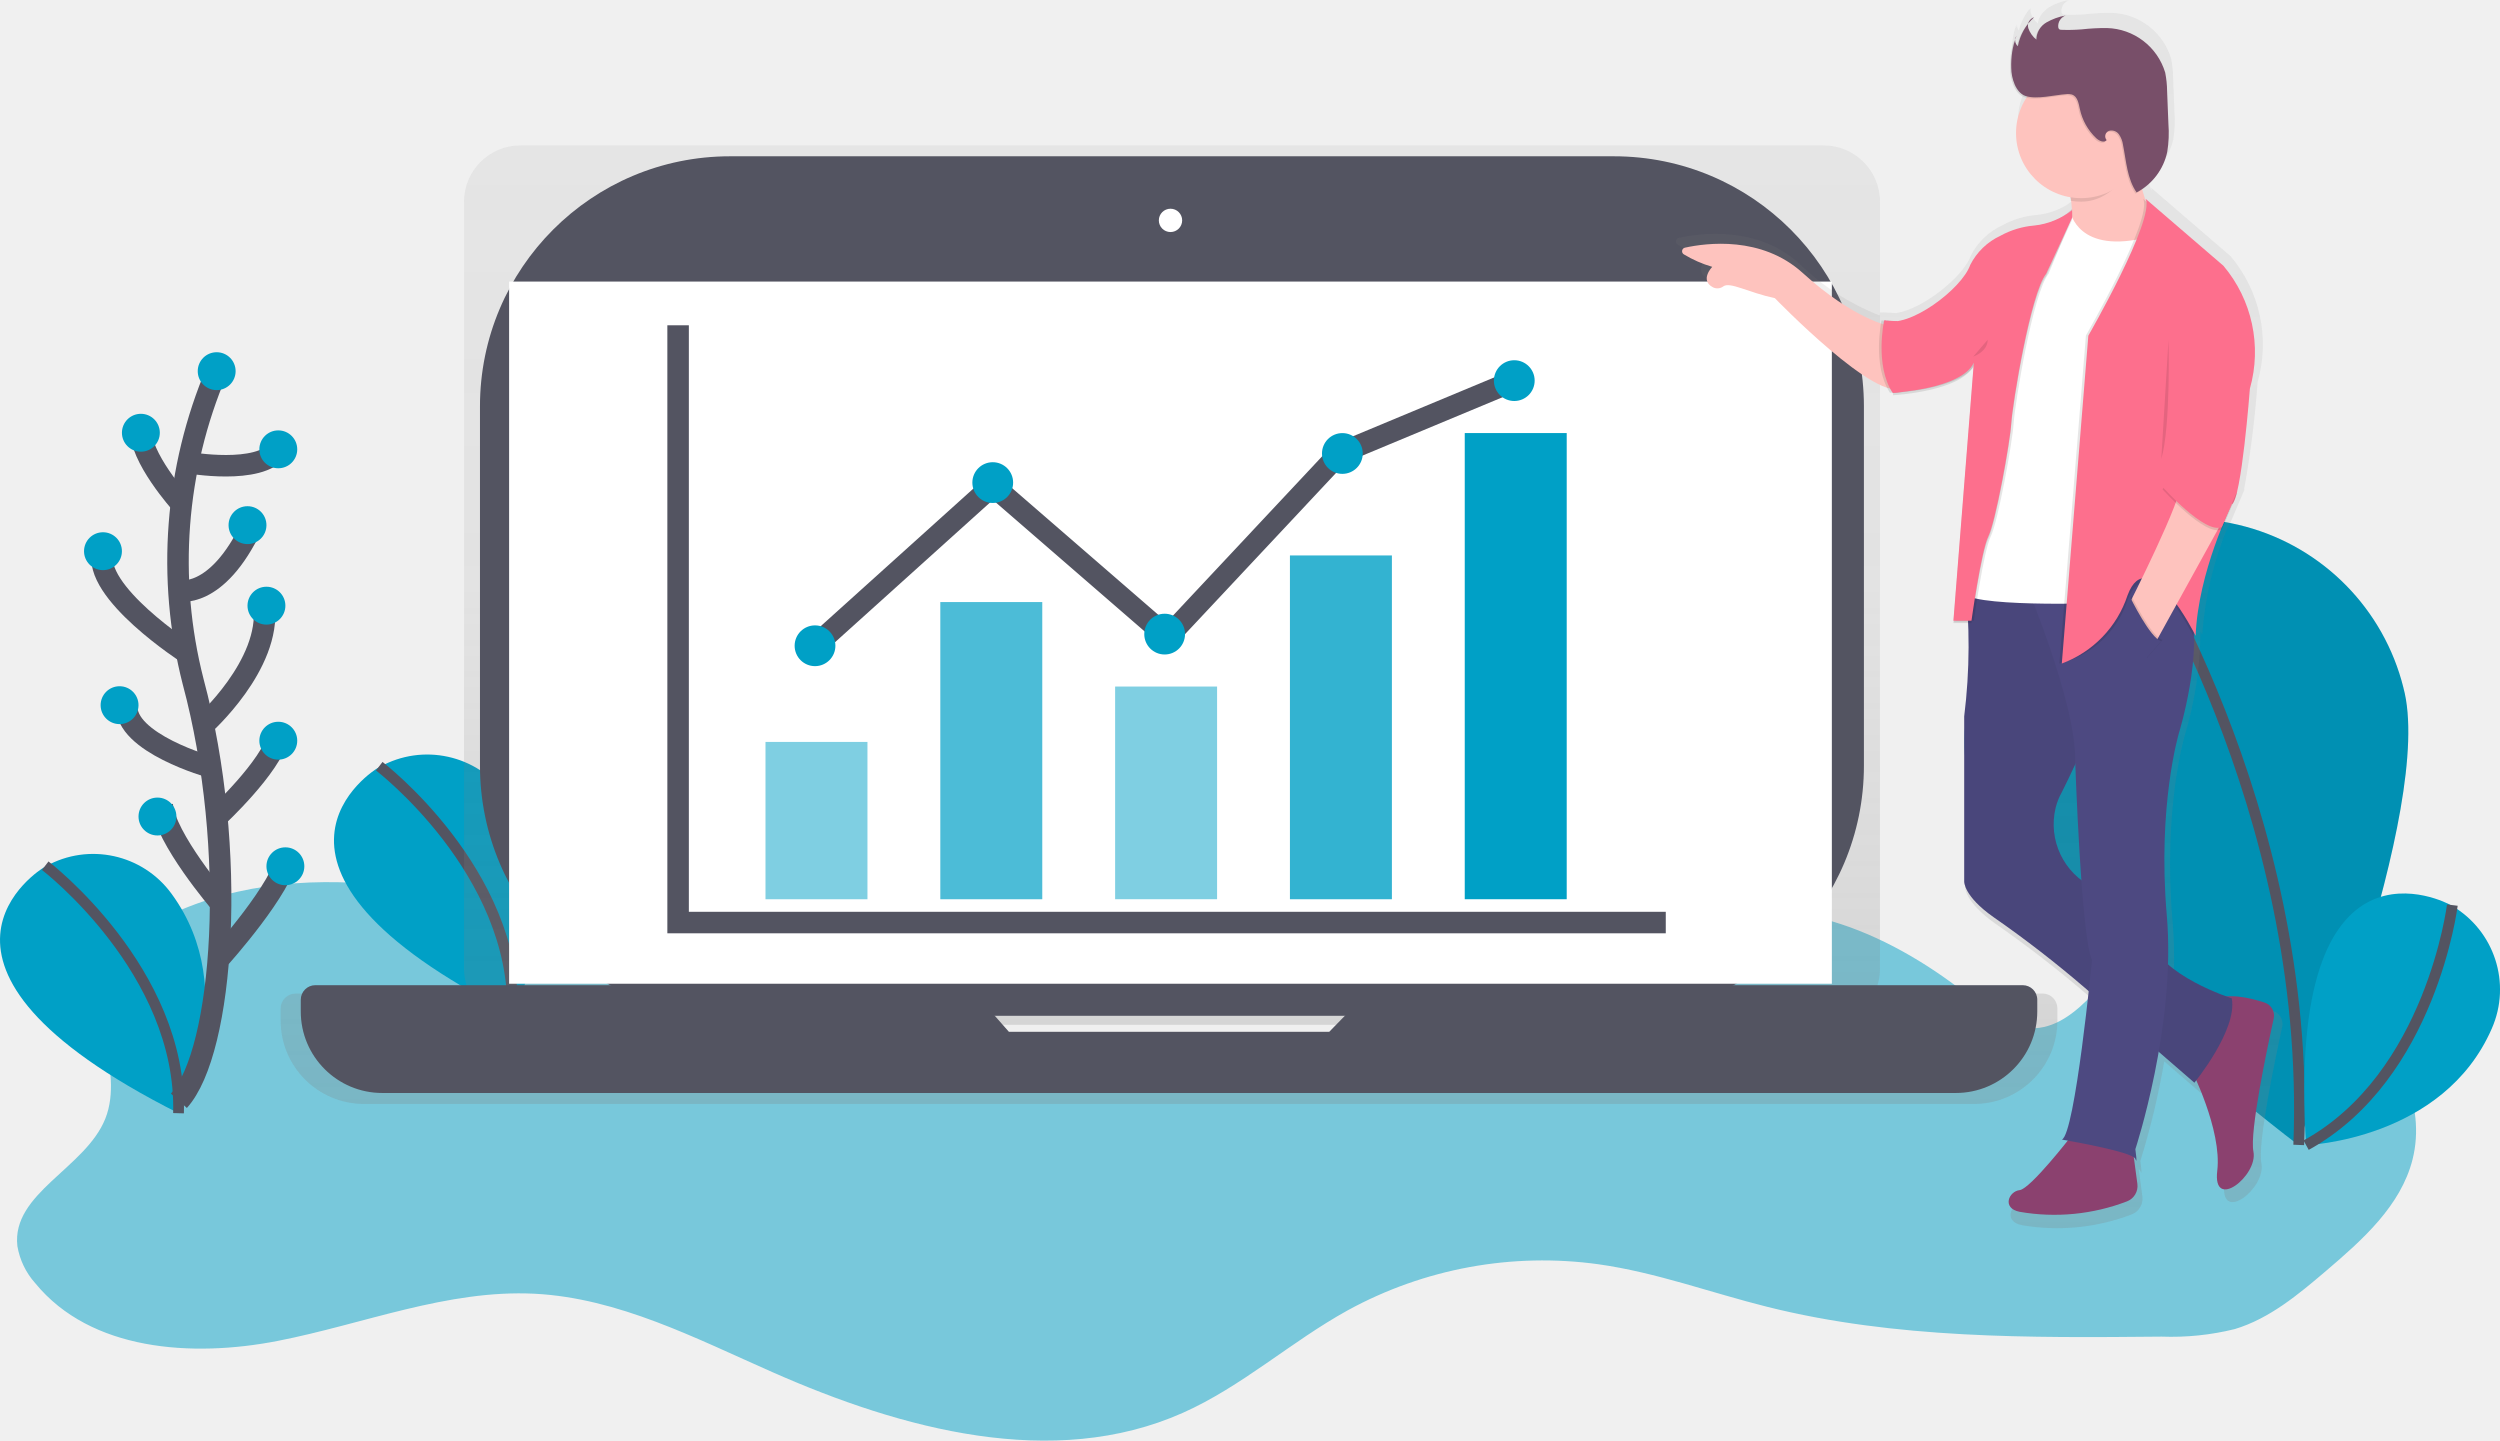
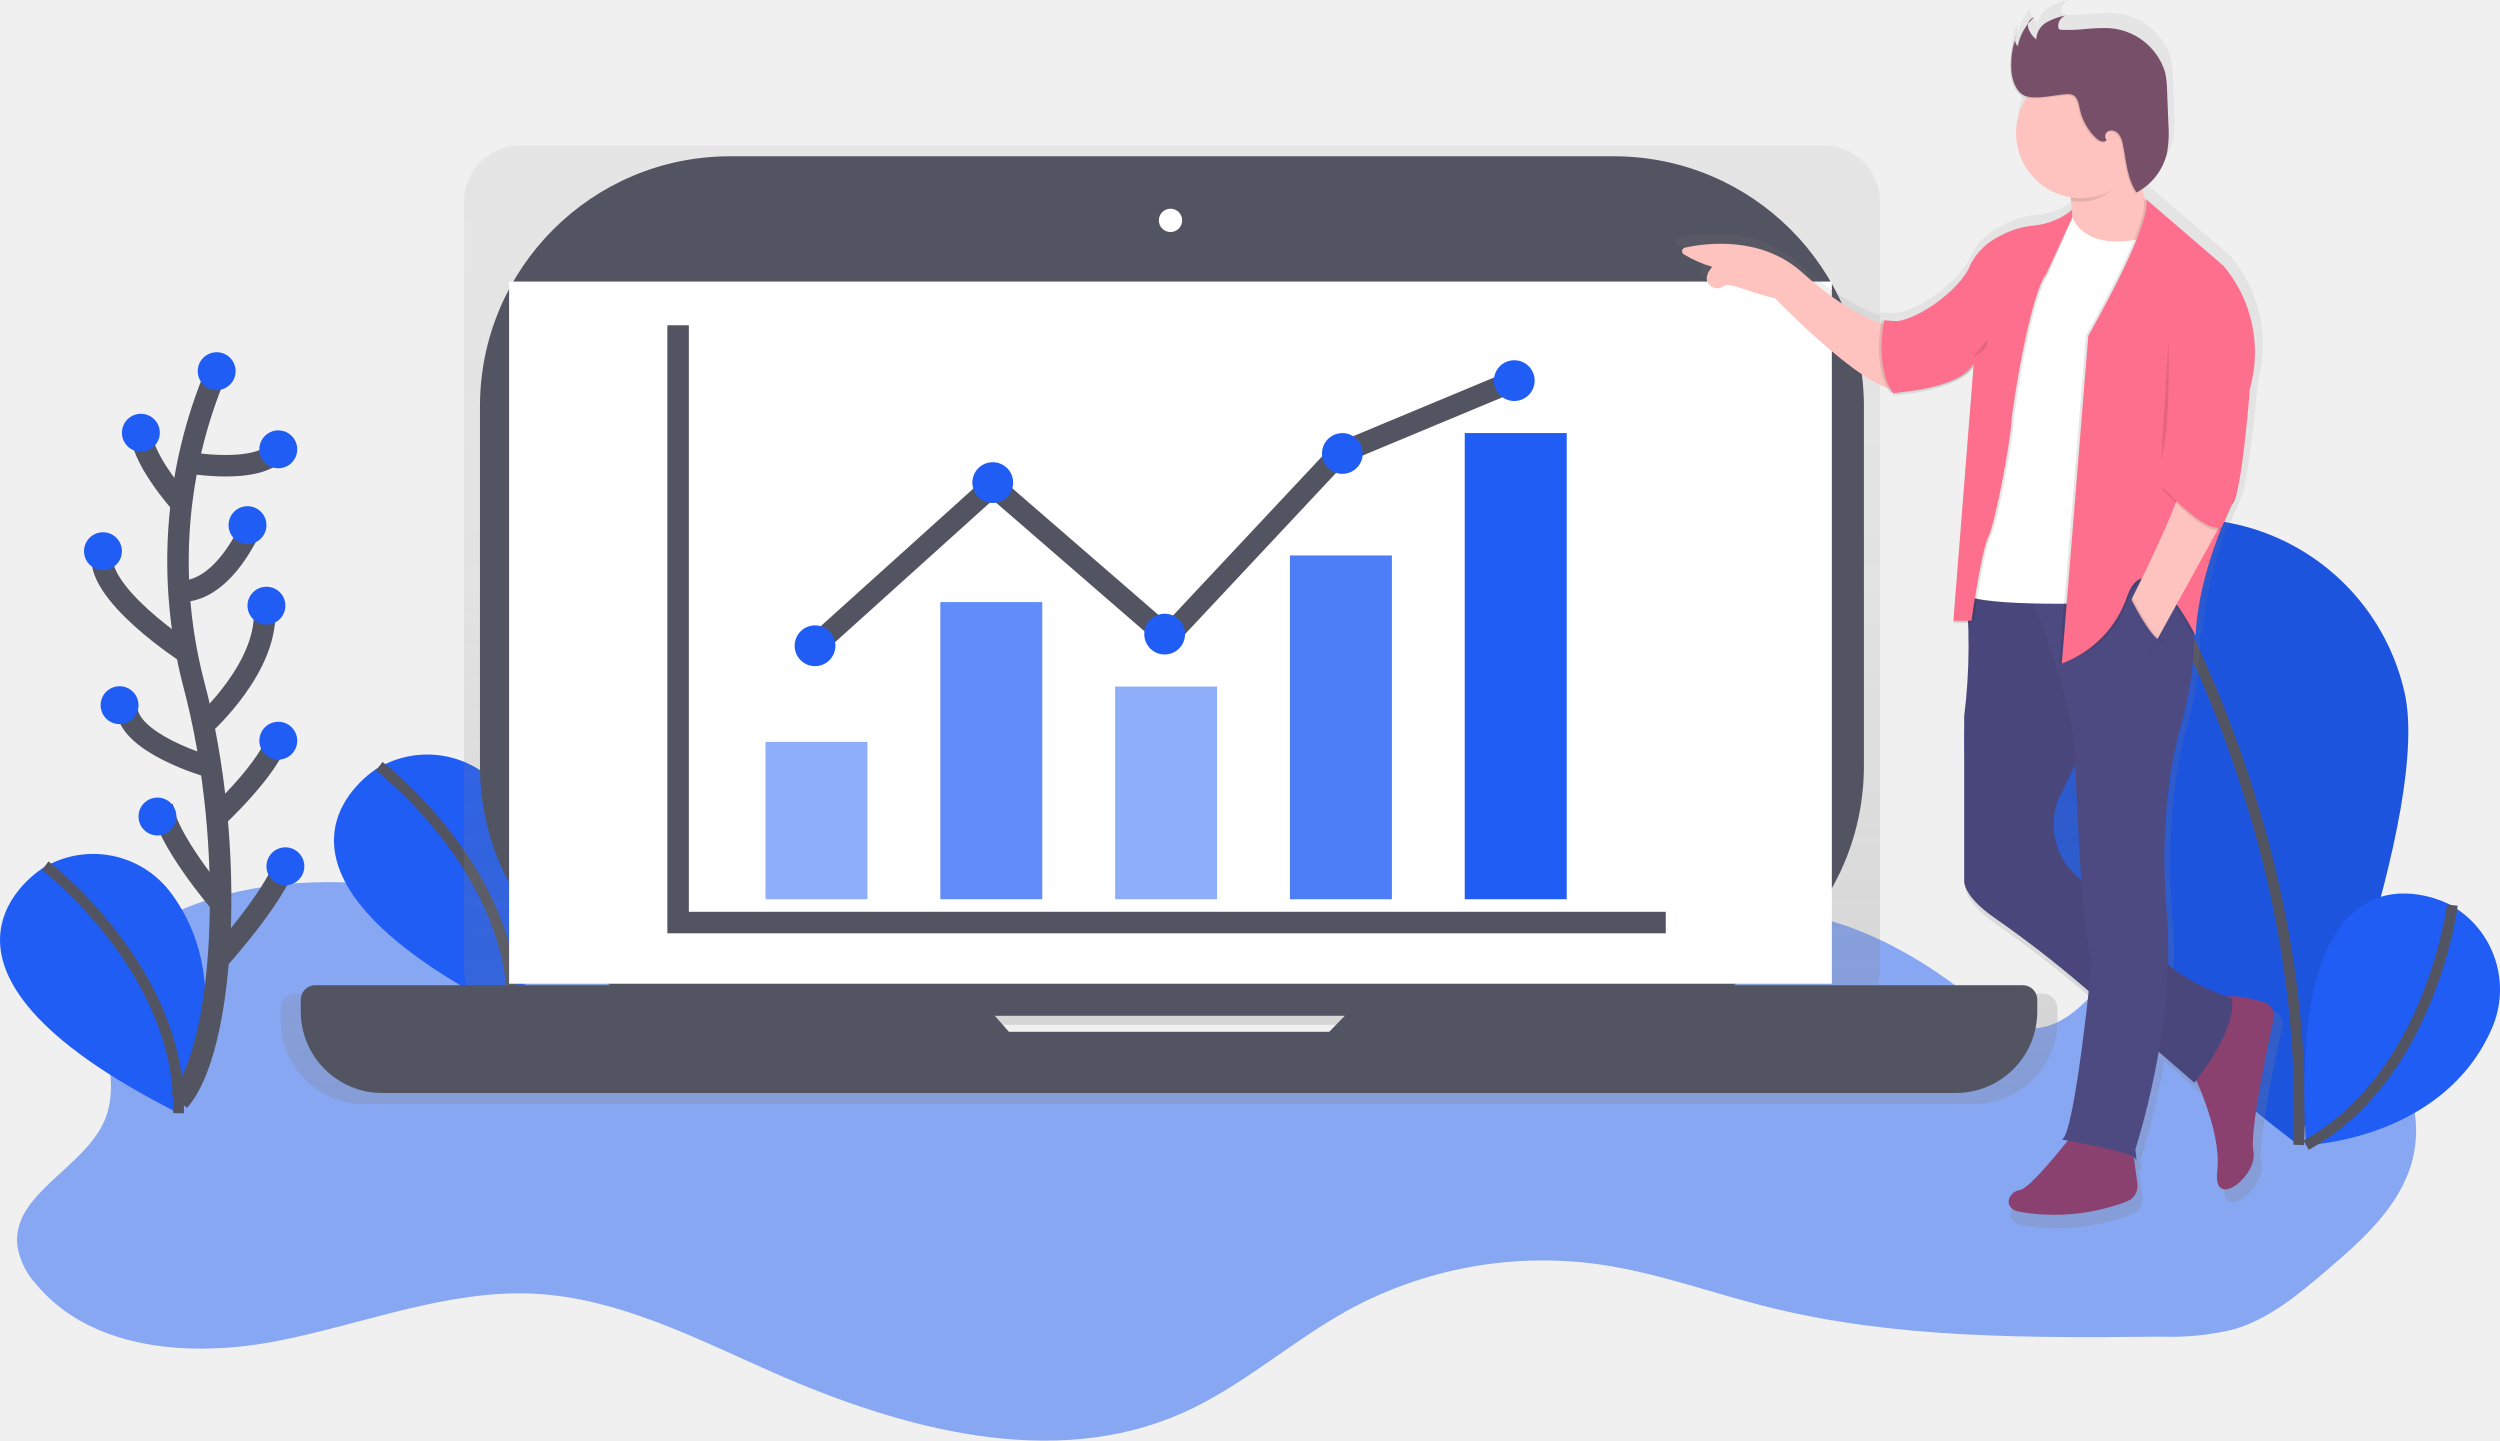
<svg xmlns="http://www.w3.org/2000/svg" xmlns:xlink="http://www.w3.org/1999/xlink" width="232.535" height="134" viewBox="0 0 232.535 134">
  <defs>
-     <style>.a,.b,.i,.j{fill:#00a0c6;}.a{opacity:0.5;}.c,.h{fill:none;stroke:#535461;stroke-miterlimit:10;}.d{opacity:0.1;}.e{fill:url(#a);}.f{fill:#535461;}.g{fill:#fff;}.h{stroke-width:2px;}.i{opacity:0.7;}.j{opacity:0.8;}.k{fill:url(#b);}.l{fill:#fec3be;}.m{fill:#8b416f;}.n{fill:#4d4981;}.o{opacity:0.05;}.p{fill:#fd6f8d;}.q{fill:#784f69;}</style>
+     <style>.a,.b,.i,.j{fill:#205df5;}.a{opacity:0.5;}.c,.h{fill:none;stroke:#535461;stroke-miterlimit:10;}.d{opacity:0.1;}.e{fill:url(#a);}.f{fill:#535461;}.g{fill:#fff;}.h{stroke-width:2px;}.i{opacity:0.7;}.j{opacity:0.8;}.k{fill:url(#b);}.l{fill:#fec3be;}.m{fill:#8b416f;}.n{fill:#4d4981;}.o{opacity:0.05;}.p{fill:#fd6f8d;}.q{fill:#784f69;}</style>
    <linearGradient id="a" x1="0.5" y1="1" x2="0.5" gradientUnits="objectBoundingBox">
      <stop offset="0" stop-color="gray" stop-opacity="0.251" />
      <stop offset="0.54" stop-color="gray" stop-opacity="0.122" />
      <stop offset="1" stop-color="gray" stop-opacity="0.102" />
    </linearGradient>
    <linearGradient id="b" y1="1" y2="0" xlink:href="#a" />
  </defs>
  <g transform="translate(-0.003 -0.06)">
-     <path class="a" d="M185.616,517.465c-14.059-4.858-30.134-8.97-43.269-1.989a9.718,9.718,0,0,0-4.2,3.656c-2.369,4.361,1.4,10.015-.439,14.625s-8.743,6.93-8.178,11.853a6.872,6.872,0,0,0,1.667,3.456c5.145,6.286,14.578,6.922,22.551,5.362s15.77-4.794,23.887-4.388c7.8.4,14.976,4.144,22.122,7.293,12.048,5.323,26.12,9.143,38.158,3.793,5.516-2.452,10.076-6.627,15.356-9.543A37.794,37.794,0,0,1,276.6,547.3c5.362.756,10.481,2.657,15.729,3.968,11.919,2.976,24.36,2.879,36.642,2.762a24.548,24.548,0,0,0,6.8-.7c3.244-.975,5.921-3.22,8.5-5.416,3.386-2.884,6.952-6.052,8.043-10.364,1.289-5.119-1.38-10.559-5.338-14.037s-9.018-5.379-13.957-7.212a6.327,6.327,0,0,0-3.768-.565,5.139,5.139,0,0,0-2.121,1.358c-3.505,3.373-6.466,9.079-11.246,8.163a10.676,10.676,0,0,1-4.453-2.61c-7.21-5.85-16.908-10.367-25.61-7.134-6.364,2.364-10.856,8.436-17.306,10.578-4.587,1.526-9.572.865-14.4,1.163-7.02.429-13.852,2.91-20.881,2.759-17.925-.385-32.859-17.525-50.711-15.892a5.22,5.22,0,0,0-3.783,1.555" transform="translate(-127.91 -429.645)" />
-     <path class="b" d="M254.49,464.342s-14.9,8.992,12.572,22.841c0,0,6.052-11.237-.639-20.4a9.018,9.018,0,0,0-11.7-2.564Z" transform="translate(-219.388 -392.827)" />
+     <path class="a" d="M185.616,517.465c-14.059-4.858-30.134-8.97-43.269-1.989a9.718,9.718,0,0,0-4.2,3.656c-2.369,4.361,1.4,10.015-.439,14.625s-8.743,6.93-8.178,11.853a6.871,6.871,0,0,0,1.667,3.456c5.145,6.286,14.578,6.922,22.551,5.362s15.77-4.794,23.887-4.387c7.8.4,14.976,4.144,22.122,7.293,12.048,5.323,26.12,9.143,38.158,3.793,5.516-2.452,10.076-6.627,15.356-9.543A37.8,37.8,0,0,1,276.6,547.3c5.362.756,10.481,2.657,15.729,3.968,11.919,2.976,24.36,2.879,36.642,2.762a24.55,24.55,0,0,0,6.8-.7c3.244-.975,5.921-3.22,8.5-5.416,3.386-2.883,6.952-6.052,8.044-10.364,1.289-5.119-1.38-10.559-5.338-14.037s-9.018-5.379-13.957-7.212a6.326,6.326,0,0,0-3.768-.566,5.14,5.14,0,0,0-2.121,1.358c-3.505,3.373-6.467,9.079-11.246,8.163a10.675,10.675,0,0,1-4.453-2.61c-7.21-5.85-16.908-10.366-25.61-7.134-6.364,2.364-10.856,8.436-17.306,10.578-4.587,1.526-9.572.865-14.4,1.163-7.02.429-13.852,2.91-20.882,2.759-17.925-.385-32.859-17.525-50.711-15.892a5.221,5.221,0,0,0-3.783,1.555" transform="translate(-127.91 -429.645)" />
+     <path class="b" d="M254.49,464.342s-14.9,8.992,12.572,22.841c0,0,6.052-11.237-.639-20.4a9.018,9.018,0,0,0-11.7-2.564Z" transform="translate(-219.388 -392.826)" />
    <path class="c" d="M267.73,467.52s12.753,9.75,12.4,23.022" transform="translate(-232.451 -396.192)" />
-     <path class="b" d="M913.481,388.795c3.018,11.034-9.855,42.47-9.855,42.47s-27.085-20.506-30.1-31.54a20.718,20.718,0,1,1,39.957-10.932Z" transform="translate(-689.929 -324.769)" />
-     <path class="d" d="M913.481,388.795c3.018,11.034-9.855,42.47-9.855,42.47s-27.085-20.506-30.1-31.54a20.718,20.718,0,1,1,39.957-10.932Z" transform="translate(-689.929 -324.769)" />
+     <path class="b" d="M913.48,388.795c3.018,11.034-9.855,42.47-9.855,42.47s-27.085-20.506-30.1-31.54a20.718,20.718,0,1,1,39.957-10.932Z" transform="translate(-689.929 -324.769)" />
+     <path class="d" d="M913.48,388.795c3.018,11.034-9.855,42.47-9.855,42.47s-27.085-20.506-30.1-31.54a20.718,20.718,0,1,1,39.957-10.932Z" transform="translate(-689.929 -324.769)" />
    <path class="c" d="M936.21,378.27s16.86,25.452,15.6,56.982" transform="translate(-737.993 -328.696)" />
-     <path class="b" d="M1015.847,517.114s-15.288-8.317-13.352,22.383c0,0,12.753-.456,17.279-10.859a9.018,9.018,0,0,0-3.7-11.4Z" transform="translate(-787.993 -432.921)" />
+     <path class="b" d="M1015.847,517.114s-15.288-8.317-13.352,22.383c0,0,12.753-.456,17.279-10.859a9.018,9.018,0,0,0-3.7-11.395Z" transform="translate(-787.993 -432.921)" />
    <path class="c" d="M1016.623,520.52s-1.974,15.936-13.6,22.329" transform="translate(-788.518 -436.273)" />
-     <path class="b" d="M127.039,502.282s-14.9,8.989,12.567,22.831c0,0,6.052-11.237-.639-20.4a9.018,9.018,0,0,0-11.7-2.564Z" transform="translate(-123 -421.511)" />
+     <path class="b" d="M127.039,502.282s-14.9,8.989,12.567,22.831c0,0,6.052-11.237-.639-20.4a9.019,9.019,0,0,0-11.7-2.564Z" transform="translate(-123 -421.511)" />
    <path class="c" d="M140.26,505.49s12.753,9.75,12.4,23.022" transform="translate(-136.051 -424.907)" />
-     <path class="e" d="M393.976,309.515H378.315a5.22,5.22,0,0,0,.546-2.333v-71.31a5.243,5.243,0,0,0-5.243-5.243H252.4a5.243,5.243,0,0,0-5.243,5.243v71.312a5.221,5.221,0,0,0,.546,2.333H231.487a1.387,1.387,0,0,0-1.387,1.394v1.119a7.756,7.756,0,0,0,7.756,7.756H387.607a7.756,7.756,0,0,0,7.756-7.756v-1.119a1.387,1.387,0,0,0-1.387-1.4Zm-96.5,4.436-1.35-1.523h33.339l-1.487,1.526Z" transform="translate(-203.993 -217.042)" />
+     <path class="e" d="M393.976,309.515H378.316a5.222,5.222,0,0,0,.546-2.333v-71.31a5.243,5.243,0,0,0-5.243-5.243H252.4a5.243,5.243,0,0,0-5.243,5.243v71.312a5.221,5.221,0,0,0,.546,2.333H231.487a1.387,1.387,0,0,0-1.387,1.394v1.119a7.756,7.756,0,0,0,7.756,7.756H387.607a7.756,7.756,0,0,0,7.756-7.756v-1.119a1.387,1.387,0,0,0-1.387-1.4Zm-96.5,4.436-1.35-1.523h33.339l-1.487,1.526Z" transform="translate(-203.993 -217.042)" />
    <rect class="f" width="128.726" height="79.945" rx="23.26" transform="translate(44.647 14.597)" />
    <rect class="g" width="123.034" height="65.311" transform="translate(47.357 26.25)" />
    <circle class="g" cx="1.085" cy="1.085" r="1.085" transform="translate(107.791 19.474)" />
-     <path class="f" d="M337.671,551.08l-4.227,4.336h-29.8l-3.819-4.336h-60.69a1.355,1.355,0,0,0-1.355,1.355v1.092a7.58,7.58,0,0,0,7.58,7.581H391.719a7.58,7.58,0,0,0,7.58-7.581v-1.092a1.355,1.355,0,0,0-1.355-1.355Z" transform="translate(-209.801 -459.385)" />
+     <path class="f" d="M337.671,551.08l-4.227,4.336h-29.8l-3.819-4.336h-60.69a1.355,1.355,0,0,0-1.355,1.355v1.092a7.58,7.58,0,0,0,7.58,7.58H391.719a7.58,7.58,0,0,0,7.58-7.58v-1.092a1.355,1.355,0,0,0-1.355-1.355Z" transform="translate(-209.801 -459.385)" />
    <path class="h" d="M258.77,124.19v55.554h91.867" transform="translate(-195.694 -93.874)" />
    <rect class="a" width="9.484" height="14.634" transform="translate(71.205 69.069)" />
    <rect class="i" width="9.484" height="27.643" transform="translate(87.465 56.06)" />
    <rect class="a" width="9.484" height="19.782" transform="translate(103.725 63.918)" />
    <rect class="j" width="9.484" height="31.979" transform="translate(119.985 51.724)" />
    <rect class="b" width="9.484" height="43.36" transform="translate(136.245 40.341)" />
    <path class="h" d="M311.02,169.972l16.531-14.9,16.26,14.091,15.99-17.072,16.26-6.776" transform="translate(-235.208 -109.846)" />
    <circle class="b" cx="1.896" cy="1.896" r="1.896" transform="translate(73.915 58.229)" />
    <circle class="b" cx="1.896" cy="1.896" r="1.896" transform="translate(106.436 57.145)" />
    <circle class="b" cx="1.896" cy="1.896" r="1.896" transform="translate(122.966 40.344)" />
    <circle class="b" cx="1.896" cy="1.896" r="1.896" transform="translate(90.446 43.052)" />
    <circle class="b" cx="1.896" cy="1.896" r="1.896" transform="translate(138.956 33.567)" />
-     <path class="k" d="M818.048,269.139a9.506,9.506,0,0,0-3.656-.575,18.618,18.618,0,0,1-5.545-3.052,39.986,39.986,0,0,0-.119-4.685c-.919-10.449,1.148-17.338,1.148-17.338a34.258,34.258,0,0,0,1.445-9.616c.1.2.163.314.163.314a32.375,32.375,0,0,1,2.384-10.079.8.8,0,0,0,.107-.039l1.073-2.545a2.207,2.207,0,0,0,.2-.47l.173-.4-.051-.022c.017-.066.034-.136.051-.207h0a95.66,95.66,0,0,0,1.219-9.772,12.723,12.723,0,0,0-2.525-11.7l-7.4-6.371a.939.939,0,0,1,.073.261l-.061-.054c-.1-.3-.219-.658-.331-1.068a6.26,6.26,0,0,0,2.391-3.588,11.228,11.228,0,0,0,.11-2.681l-.122-3.074a9.755,9.755,0,0,0-.183-1.792,5.964,5.964,0,0,0-5.565-4.256,20.341,20.341,0,0,0-2.389.127,16.072,16.072,0,0,1-1.95.041.351.351,0,0,1-.21-.056.307.307,0,0,1-.09-.212,1.057,1.057,0,0,1,.258-.792.976.976,0,0,1,.336-.193l-.178.041a.974.974,0,0,1,.293-.158,5.677,5.677,0,0,0-1.848.67,2.388,2.388,0,0,0-.431.363,1.884,1.884,0,0,0-.624,1.16,2.159,2.159,0,0,1-.658-.975.973.973,0,0,1,0-.473q-.066.08-.127.166v-.051a4.928,4.928,0,0,0-.975,1.984.773.773,0,0,1-.175-.57q-.055.172-.1.344a.792.792,0,0,1,0-.229,7.85,7.85,0,0,0-.383,2.725c0,.921.409,2.357,1.4,2.681.051.017.1.029.156.041a6.2,6.2,0,0,0,4.18,9.467q.024.168.046.353h.039c.027.244.049.512.063.785a5.279,5.279,0,0,1-.814.653,6.713,6.713,0,0,1-2.711.9,8.068,8.068,0,0,0-3.259.975,6.136,6.136,0,0,0-2.9,2.793c-.682,1.95-4.441,4.985-6.961,5.362l-.9-.051-.066-.02v.017l-.219-.012h-.071v.012l-.227-.012s-.022.1-.054.29a22.452,22.452,0,0,1-7.466-4.826c-3.9-3.542-9.177-2.844-11.212-2.4a.349.349,0,0,0-.093.646,11.316,11.316,0,0,0,2.681,1.18s-1.219,1.275.078,1.95a.941.941,0,0,0,.975-.1c.629-.461,2.377.583,4.909,1.126,0,0,7.147,7.4,10.7,8.531a5.125,5.125,0,0,0,.271.47l.219-.017v.017h.093l.027.244s5.518-.29,7.312-2.294a2.87,2.87,0,0,0,.349-.373L788.4,232.768h.017L788.4,233h1.411a53.2,53.2,0,0,1-.383,8.887v15.731s-.073,1.384,2.8,3.412a107.481,107.481,0,0,1,8.706,6.749l.349.3c-.529,4.814-1.636,13.786-2.559,14.12l.57.1c-.975,1.236-3.744,4.631-4.587,4.721-1.034.115-1.723,1.723,0,2.067a19.307,19.307,0,0,0,10.237-1.009,1.562,1.562,0,0,0,.975-1.662l-.334-2.535a.356.356,0,0,1,.146.154c.229.69,0-.919,0-.919a71.819,71.819,0,0,0,2.22-9.262l3.412,2.949s.068-.085.188-.244c.836,1.9,2.328,5.777,1.994,8.619-.458,3.9,3.9.458,3.444-1.838-.37-1.857,1.287-9.73,1.933-12.675A1.309,1.309,0,0,0,818.048,269.139Z" transform="translate(-606.645 -175.07)" />
-     <path class="l" d="M784.168,275.791s-3.252-.561-8.073-4.933c-3.815-3.459-8.96-2.779-10.944-2.342a.339.339,0,0,0-.09.629,11.082,11.082,0,0,0,2.628,1.153s-1.2,1.243.076,1.909a.919.919,0,0,0,.96-.093c.614-.448,2.32.57,4.794,1.1,0,0,9.642,9.979,11.885,8.287Z" transform="translate(-608.426 -245.419)" />
-     <path class="l" d="M912.11,228.871s.9,3.812,0,6.5l4.036.561,3.588-1.794v-2.355a16.169,16.169,0,0,1-1.233-7.736Z" transform="translate(-719.767 -212.066)" />
-     <path class="m" d="M959,562.013s2.925,5.718,2.467,9.53,3.812.449,3.364-1.794c-.363-1.813,1.255-9.506,1.887-12.368a1.277,1.277,0,0,0-.848-1.489c-1.348-.444-3.605-.987-4.738-.156C959.456,556.968,959,562.013,959,562.013Z" transform="translate(-755.228 -462.579)" />
-     <path class="m" d="M895.353,607.546s-3.812,4.933-4.821,5.045-1.682,1.682,0,2.018a18.852,18.852,0,0,0,9.993-.975,1.526,1.526,0,0,0,.958-1.623l-.643-4.8Z" transform="translate(-702.674 -501.833)" />
-     <path class="n" d="M876.25,393.78l-3.656.487a53.516,53.516,0,0,1-.044,12.853v15.356s-.071,1.353,2.737,3.32a104.962,104.962,0,0,1,8.5,6.581l10.174,8.814s4.036-4.933,3.476-7.849c0,0-6.727-2.13-7.624-5.606-.514-1.989-3.122-3.656-5.258-4.7a6.537,6.537,0,0,1-3.5-7.42,5.721,5.721,0,0,1,.573-1.441,93.856,93.856,0,0,0,4.373-10.2l-4.933-9.4Z" transform="translate(-689.849 -340.425)" />
-     <path class="o" d="M876.25,393.78l-3.656.487a53.516,53.516,0,0,1-.044,12.853v15.356s-.071,1.353,2.737,3.32a104.962,104.962,0,0,1,8.5,6.581l10.174,8.814s4.036-4.933,3.476-7.849c0,0-6.727-2.13-7.624-5.606-.514-1.989-3.122-3.656-5.258-4.7a6.537,6.537,0,0,1-3.5-7.42,5.721,5.721,0,0,1,.573-1.441,93.856,93.856,0,0,0,4.373-10.2l-4.933-9.4Z" transform="translate(-689.849 -340.425)" />
-     <path class="n" d="M898.708,446.614s6.615,1.121,6.839,1.794,0-.9,0-.9,3.812-11.549,2.925-21.749,1.121-16.93,1.121-16.93,2.354-7.624,1.009-12-15.473-2.467-15.473-2.467,4.933,11.549,4.821,17.043c0,0,.561,16.594,1.57,18.5C901.511,429.9,899.942,446.158,898.708,446.614Z" transform="translate(-706.926 -340.557)" />
-     <path class="g" d="M882.067,255.79s.673,4.144,7.4,2.355l-4.475,34.083s-13.006.449-12.894-1.121l2.681-20.628Z" transform="translate(-689.507 -236.07)" />
-     <path class="d" d="M860.321,254.87a5.464,5.464,0,0,1-3.239,1.538,7.88,7.88,0,0,0-3.183.946,5.954,5.954,0,0,0-2.828,2.728c-.785,2.242-5.718,5.942-7.961,5.158l.785,6.727s6.391-.336,7.512-2.8l-1.9,24.006h1.682s.9-6.5,1.57-7.849,2.018-8.746,2.13-10.539,1.794-12.109,3.252-13.893l2.194-5.326Z" transform="translate(-667.586 -235.374)" />
-     <path class="d" d="M859.633,256.25a6.939,6.939,0,0,1-3.464,1.426,7.881,7.881,0,0,0-3.181.951,5.955,5.955,0,0,0-2.827,2.728c-.785,2.242-5.718,5.942-7.961,5.158l.785,6.727s6.391-.336,7.512-2.8l-1.906,23.992h1.682s.9-6.5,1.57-7.849,2.018-8.746,2.13-10.539,1.794-12.109,3.252-13.893l2.408-5.226Z" transform="translate(-666.897 -236.418)" />
-     <path class="p" d="M859.625,255.33a6.939,6.939,0,0,1-3.464,1.426,7.878,7.878,0,0,0-3.183.946,5.954,5.954,0,0,0-2.827,2.727c-.785,2.242-5.718,5.942-7.961,5.158l.785,6.727s6.391-.336,7.512-2.8l-1.9,24.006h1.682s.9-6.5,1.57-7.849,2.018-8.746,2.13-10.539,1.794-12.109,3.252-13.893l2.411-5.214Z" transform="translate(-666.89 -235.722)" />
-     <path class="d" d="M918.221,228.4a11.356,11.356,0,0,1,.28-2.971l-6.391,4.821s.153.651.271,1.6a6.094,6.094,0,0,0,.975.078C915.574,231.933,917.17,230.2,918.221,228.4Z" transform="translate(-719.767 -213.11)" />
+     <path class="k" d="M818.048,269.139a9.507,9.507,0,0,0-3.656-.575,18.615,18.615,0,0,1-5.545-3.052,40.014,40.014,0,0,0-.119-4.685c-.919-10.449,1.148-17.337,1.148-17.337a34.253,34.253,0,0,0,1.445-9.616c.1.2.163.314.163.314a32.375,32.375,0,0,1,2.384-10.079.807.807,0,0,0,.107-.039l1.072-2.545a2.21,2.21,0,0,0,.2-.47l.173-.4-.051-.022c.017-.066.034-.136.051-.207h0a95.641,95.641,0,0,0,1.219-9.772,12.723,12.723,0,0,0-2.525-11.7l-7.405-6.371a.939.939,0,0,1,.073.261l-.061-.054c-.1-.3-.219-.658-.331-1.068a6.259,6.259,0,0,0,2.391-3.588,11.228,11.228,0,0,0,.11-2.681l-.122-3.074a9.755,9.755,0,0,0-.183-1.792,5.964,5.964,0,0,0-5.565-4.256,20.34,20.34,0,0,0-2.389.127,16.073,16.073,0,0,1-1.95.041.351.351,0,0,1-.21-.056.307.307,0,0,1-.09-.212,1.058,1.058,0,0,1,.258-.792.974.974,0,0,1,.336-.193l-.178.041a.976.976,0,0,1,.293-.158,5.676,5.676,0,0,0-1.848.67,2.385,2.385,0,0,0-.431.363,1.884,1.884,0,0,0-.624,1.16,2.159,2.159,0,0,1-.658-.975.975.975,0,0,1,0-.473q-.066.08-.127.166v-.051a4.928,4.928,0,0,0-.975,1.984.773.773,0,0,1-.175-.57q-.055.172-.1.344a.792.792,0,0,1,0-.229,7.85,7.85,0,0,0-.383,2.725c0,.921.409,2.357,1.4,2.681.051.017.1.029.156.041a6.2,6.2,0,0,0,4.18,9.467q.024.168.046.353h.039c.027.244.049.512.063.785a5.278,5.278,0,0,1-.814.653,6.712,6.712,0,0,1-2.71.9,8.068,8.068,0,0,0-3.259.975,6.136,6.136,0,0,0-2.9,2.793c-.682,1.95-4.441,4.985-6.961,5.362l-.9-.051-.066-.02v.017l-.219-.012h-.071v.012l-.227-.012s-.022.1-.054.29a22.452,22.452,0,0,1-7.466-4.826c-3.9-3.542-9.177-2.844-11.212-2.4a.349.349,0,0,0-.093.646,11.319,11.319,0,0,0,2.681,1.18s-1.219,1.275.078,1.95a.941.941,0,0,0,.975-.1c.629-.461,2.377.583,4.909,1.126,0,0,7.147,7.4,10.7,8.531a5.109,5.109,0,0,0,.271.47l.219-.017v.017h.093l.027.244s5.518-.29,7.312-2.294a2.874,2.874,0,0,0,.349-.373L788.4,232.768h.017L788.4,233h1.411a53.2,53.2,0,0,1-.383,8.887v15.731s-.073,1.384,2.8,3.412a107.5,107.5,0,0,1,8.707,6.749l.349.3c-.529,4.814-1.635,13.786-2.559,14.12l.57.1c-.975,1.236-3.744,4.631-4.587,4.721-1.034.115-1.723,1.723,0,2.067a19.307,19.307,0,0,0,10.237-1.009,1.562,1.562,0,0,0,.975-1.662l-.334-2.535a.355.355,0,0,1,.146.154c.229.69,0-.919,0-.919a71.83,71.83,0,0,0,2.22-9.262l3.412,2.949s.068-.085.188-.244c.836,1.9,2.328,5.777,1.994,8.619-.458,3.9,3.9.458,3.444-1.838-.37-1.857,1.287-9.73,1.933-12.675A1.309,1.309,0,0,0,818.048,269.139Z" transform="translate(-606.645 -175.07)" />
+     <path class="l" d="M784.168,275.791s-3.251-.561-8.073-4.933c-3.815-3.459-8.96-2.779-10.944-2.342a.339.339,0,0,0-.09.629,11.081,11.081,0,0,0,2.628,1.153s-1.2,1.243.076,1.909a.919.919,0,0,0,.96-.093c.614-.449,2.32.57,4.794,1.1,0,0,9.643,9.979,11.885,8.287Z" transform="translate(-608.426 -245.419)" />
+     <path class="l" d="M912.11,228.871s.9,3.812,0,6.5l4.036.561,3.588-1.794v-2.355a16.168,16.168,0,0,1-1.233-7.736Z" transform="translate(-719.767 -212.066)" />
+     <path class="m" d="M959,562.013s2.925,5.718,2.467,9.53,3.812.448,3.364-1.794c-.363-1.813,1.255-9.506,1.887-12.368a1.277,1.277,0,0,0-.848-1.489c-1.348-.444-3.6-.987-4.738-.156C959.456,556.968,959,562.013,959,562.013Z" transform="translate(-755.228 -462.579)" />
+     <path class="m" d="M895.353,607.546s-3.812,4.933-4.821,5.045-1.682,1.682,0,2.018a18.852,18.852,0,0,0,9.994-.975,1.526,1.526,0,0,0,.958-1.623l-.643-4.8Z" transform="translate(-702.673 -501.833)" />
+     <path class="n" d="M876.249,393.78l-3.656.487a53.513,53.513,0,0,1-.044,12.853v15.356s-.071,1.353,2.737,3.32a104.963,104.963,0,0,1,8.5,6.581l10.174,8.814s4.036-4.933,3.476-7.849c0,0-6.727-2.13-7.624-5.606-.514-1.989-3.122-3.656-5.258-4.7a6.537,6.537,0,0,1-3.5-7.42,5.715,5.715,0,0,1,.573-1.441,93.856,93.856,0,0,0,4.373-10.2l-4.933-9.4Z" transform="translate(-689.849 -340.425)" />
+     <path class="o" d="M876.249,393.78l-3.656.487a53.513,53.513,0,0,1-.044,12.853v15.356s-.071,1.353,2.737,3.32a104.963,104.963,0,0,1,8.5,6.581l10.174,8.814s4.036-4.933,3.476-7.849c0,0-6.727-2.13-7.624-5.606-.514-1.989-3.122-3.656-5.258-4.7a6.537,6.537,0,0,1-3.5-7.42,5.715,5.715,0,0,1,.573-1.441,93.856,93.856,0,0,0,4.373-10.2l-4.933-9.4Z" transform="translate(-689.849 -340.425)" />
+     <path class="n" d="M898.708,446.614s6.615,1.121,6.839,1.794,0-.9,0-.9,3.812-11.549,2.925-21.749,1.121-16.93,1.121-16.93,2.355-7.624,1.009-12-15.473-2.467-15.473-2.467,4.933,11.549,4.821,17.043c0,0,.561,16.594,1.57,18.5C901.511,429.9,899.942,446.158,898.708,446.614Z" transform="translate(-706.926 -340.557)" />
+     <path class="g" d="M882.067,255.79s.673,4.144,7.4,2.355l-4.475,34.083s-13.006.448-12.894-1.121l2.681-20.628Z" transform="translate(-689.507 -236.07)" />
+     <path class="d" d="M860.321,254.87a5.465,5.465,0,0,1-3.239,1.538,7.88,7.88,0,0,0-3.183.946,5.954,5.954,0,0,0-2.827,2.728c-.785,2.242-5.718,5.942-7.961,5.158l.785,6.727s6.391-.336,7.512-2.8l-1.9,24.006h1.682s.9-6.5,1.57-7.849,2.018-8.746,2.13-10.539,1.794-12.109,3.251-13.893l2.194-5.326Z" transform="translate(-667.585 -235.374)" />
+     <path class="d" d="M859.633,256.25a6.939,6.939,0,0,1-3.464,1.426,7.88,7.88,0,0,0-3.181.951,5.955,5.955,0,0,0-2.828,2.728c-.785,2.242-5.718,5.942-7.961,5.158l.785,6.727s6.391-.336,7.512-2.8l-1.906,23.992h1.682s.9-6.5,1.57-7.849,2.018-8.746,2.13-10.539,1.794-12.109,3.252-13.893l2.408-5.226Z" transform="translate(-666.897 -236.417)" />
+     <path class="p" d="M859.625,255.33a6.94,6.94,0,0,1-3.464,1.426,7.879,7.879,0,0,0-3.183.946,5.954,5.954,0,0,0-2.827,2.728c-.785,2.242-5.718,5.942-7.961,5.158l.785,6.727s6.391-.336,7.512-2.8l-1.9,24.006h1.682s.9-6.5,1.57-7.849,2.018-8.746,2.13-10.539,1.794-12.109,3.252-13.893l2.411-5.214Z" transform="translate(-666.89 -235.722)" />
+     <path class="d" d="M918.221,228.4a11.356,11.356,0,0,1,.28-2.971l-6.391,4.821s.154.651.271,1.6a6.1,6.1,0,0,0,.975.078C915.574,231.933,917.17,230.2,918.221,228.4Z" transform="translate(-719.767 -213.11)" />
    <circle class="l" cx="6.055" cy="6.055" r="6.055" transform="translate(187.522 6.38)" />
-     <path class="d" d="M890.043,186.41a7.659,7.659,0,0,1,.488-3,.748.748,0,0,0,.127.975,4.8,4.8,0,0,1,1.521-2.7.824.824,0,0,0-.546,1.029,2.34,2.34,0,0,0,.748,1.053,1.881,1.881,0,0,1,.924-1.592,5.542,5.542,0,0,1,1.8-.653,1.045,1.045,0,0,0-.692,1.072.3.3,0,0,0,.09.207.344.344,0,0,0,.2.054,15.688,15.688,0,0,0,1.894-.041,19.865,19.865,0,0,1,2.333-.124,5.819,5.819,0,0,1,5.433,4.144,9.52,9.52,0,0,1,.178,1.75l.12,3a10.969,10.969,0,0,1-.107,2.623,5.557,5.557,0,0,1-2.854,3.773c-.88-1.275-.958-2.913-1.263-4.431a2.244,2.244,0,0,0-.38-.975.856.856,0,0,0-.939-.317.539.539,0,0,0-.2.858c-.244.288-.7.073-.975-.183a5.235,5.235,0,0,1-1.518-2.713c-.11-.522-.219-1.165-.731-1.343a1.359,1.359,0,0,0-.541-.037c-1.068.073-2.737.514-3.771.175C890.443,188.713,890.043,187.309,890.043,186.41Z" transform="translate(-703.074 -179.91)" />
-     <path class="q" d="M890.5,185.95a7.663,7.663,0,0,1,.487-3,.748.748,0,0,0,.127.975,4.8,4.8,0,0,1,1.521-2.7.824.824,0,0,0-.546,1.029,2.339,2.339,0,0,0,.748,1.053,1.881,1.881,0,0,1,.924-1.592,5.544,5.544,0,0,1,1.8-.653,1.046,1.046,0,0,0-.692,1.072.3.3,0,0,0,.09.207.344.344,0,0,0,.2.054,15.693,15.693,0,0,0,1.894-.041,19.859,19.859,0,0,1,2.333-.124,5.819,5.819,0,0,1,5.433,4.144,9.541,9.541,0,0,1,.178,1.75l.12,3a10.969,10.969,0,0,1-.107,2.623,5.557,5.557,0,0,1-2.854,3.773c-.88-1.275-.958-2.913-1.263-4.431a2.242,2.242,0,0,0-.38-.975.855.855,0,0,0-.938-.317.539.539,0,0,0-.2.858c-.244.288-.7.073-.975-.183a5.236,5.236,0,0,1-1.519-2.713c-.11-.522-.219-1.165-.731-1.343a1.359,1.359,0,0,0-.541-.037c-1.068.073-2.737.514-3.771.175C890.9,188.251,890.5,186.849,890.5,185.95Z" transform="translate(-703.422 -179.562)" />
+     <path class="d" d="M890.043,186.41a7.661,7.661,0,0,1,.487-3,.748.748,0,0,0,.127.975,4.8,4.8,0,0,1,1.521-2.7.824.824,0,0,0-.546,1.029,2.341,2.341,0,0,0,.748,1.053,1.881,1.881,0,0,1,.924-1.592,5.544,5.544,0,0,1,1.8-.653,1.046,1.046,0,0,0-.692,1.072.3.3,0,0,0,.09.207.344.344,0,0,0,.2.054,15.7,15.7,0,0,0,1.894-.041,19.859,19.859,0,0,1,2.333-.124,5.819,5.819,0,0,1,5.433,4.144,9.519,9.519,0,0,1,.178,1.75l.12,3a10.962,10.962,0,0,1-.107,2.623,5.557,5.557,0,0,1-2.854,3.773c-.88-1.275-.958-2.913-1.262-4.431a2.242,2.242,0,0,0-.38-.975.856.856,0,0,0-.938-.317.539.539,0,0,0-.2.858c-.244.288-.7.073-.975-.183a5.236,5.236,0,0,1-1.519-2.713c-.11-.522-.219-1.165-.731-1.343a1.361,1.361,0,0,0-.541-.037c-1.068.073-2.737.514-3.771.176C890.443,188.713,890.043,187.309,890.043,186.41Z" transform="translate(-703.074 -179.91)" />
+     <path class="q" d="M890.5,185.95a7.666,7.666,0,0,1,.487-3,.748.748,0,0,0,.127.975,4.8,4.8,0,0,1,1.521-2.7.824.824,0,0,0-.546,1.029,2.341,2.341,0,0,0,.748,1.053,1.881,1.881,0,0,1,.924-1.592,5.542,5.542,0,0,1,1.8-.653,1.046,1.046,0,0,0-.692,1.072.3.3,0,0,0,.09.207.343.343,0,0,0,.2.054,15.69,15.69,0,0,0,1.894-.041,19.861,19.861,0,0,1,2.333-.124,5.819,5.819,0,0,1,5.433,4.144,9.53,9.53,0,0,1,.178,1.75l.119,3a10.975,10.975,0,0,1-.107,2.623,5.558,5.558,0,0,1-2.854,3.773c-.88-1.275-.958-2.913-1.263-4.431a2.242,2.242,0,0,0-.38-.975.856.856,0,0,0-.938-.317.539.539,0,0,0-.2.858c-.244.288-.7.073-.975-.183a5.235,5.235,0,0,1-1.518-2.713c-.11-.522-.219-1.165-.731-1.343a1.361,1.361,0,0,0-.541-.037c-1.068.073-2.737.514-3.771.176C890.9,188.251,890.5,186.849,890.5,185.95Z" transform="translate(-703.422 -179.562)" />
    <path class="d" d="M840.259,297.42s-.9,4.144.785,6.727l.953-.078-.519-6.581Z" transform="translate(-665.248 -267.553)" />
    <path class="p" d="M841.259,297.42s-.9,4.144.785,6.727l.953-.078-.519-6.581Z" transform="translate(-666.005 -267.553)" />
    <path class="d" d="M916.675,251l7.232,6.223a12.457,12.457,0,0,1,2.467,11.436s-.785,10.315-1.682,10.764c0,0-3.139,6.279-3.364,12.221,0,0-4.2-8.465-6.111-3.308a8.887,8.887,0,0,1-6.337,5.886l2.467-30.507S917.572,252.9,916.675,251Z" transform="translate(-717.324 -232.447)" />
-     <path class="p" d="M917.595,251l7.232,6.223a12.457,12.457,0,0,1,2.467,11.436s-.785,10.315-1.682,10.764c0,0-3.14,6.279-3.364,12.221,0,0-4.429-8.914-6.337-3.756a10.145,10.145,0,0,1-6.111,6.337l2.467-30.495S918.492,252.9,917.595,251Z" transform="translate(-718.02 -232.447)" />
+     <path class="p" d="M917.595,251l7.232,6.223a12.457,12.457,0,0,1,2.467,11.436s-.785,10.315-1.682,10.764c0,0-3.139,6.279-3.364,12.221,0,0-4.429-8.914-6.337-3.756a10.144,10.144,0,0,1-6.111,6.337l2.467-30.495S918.492,252.9,917.595,251Z" transform="translate(-718.02 -232.447)" />
    <path class="l" d="M940.217,358.145s1.794-1.233,4.709,2.13l-7.176,13.006-2.411-3.639S940.442,359.6,940.217,358.145Z" transform="translate(-737.335 -313.309)" />
-     <path class="d" d="M948.22,355.906s3.968,4.456,5.516,3.742l1.433-3.337L949.79,354Z" transform="translate(-747.076 -310.342)" />
-     <path class="p" d="M948.22,354.986s3.968,4.456,5.516,3.741l1.433-3.337-5.379-2.311Z" transform="translate(-747.076 -309.646)" />
-     <path class="d" d="M934.177,402.51s1.889,3.871,2.9,4.095l-1.463,1.682-2.13-4.036Z" transform="translate(-735.928 -347.028)" />
-     <path class="n" d="M933.7,403s1.889,3.871,2.9,4.095l-1.462,1.682L933,404.733Z" transform="translate(-735.565 -347.398)" />
+     <path class="d" d="M948.22,355.906s3.968,4.456,5.516,3.741l1.433-3.337L949.79,354Z" transform="translate(-747.075 -310.342)" />
+     <path class="p" d="M948.22,354.986s3.968,4.456,5.516,3.741l1.433-3.337-5.379-2.311Z" transform="translate(-747.075 -309.646)" />
+     <path class="d" d="M934.177,402.51s1.889,3.871,2.9,4.095l-1.462,1.682-2.13-4.036Z" transform="translate(-735.928 -347.028)" />
+     <path class="n" d="M933.7,403s1.889,3.871,2.9,4.095l-1.463,1.682L933,404.733Z" transform="translate(-735.565 -347.398)" />
    <path class="d" d="M948.433,304.78s.224,8.073-.673,11.1" transform="translate(-746.728 -273.119)" />
    <path class="d" d="M876,306.35s1.345-.448,1.345-1.57" transform="translate(-692.459 -273.119)" />
-     <path class="h" d="M194.453,316.76a45.233,45.233,0,0,0-2.194,28.866c4.2,15.646,2.864,34.368-1.321,39" transform="translate(-174.295 -282.179)" />
+     <path class="h" d="M194.453,316.76a45.233,45.233,0,0,0-2.194,28.867c4.2,15.646,2.864,34.368-1.321,39" transform="translate(-174.295 -282.179)" />
    <circle class="b" cx="1.762" cy="1.762" r="1.762" transform="translate(18.395 32.822)" />
    <path class="h" d="M194.79,347.869s6.625,1.194,8.387-1.219" transform="translate(-177.289 -304.783)" />
    <path class="h" d="M180.5,345.514s-3.985-4.409-3.766-7.054" transform="translate(-163.627 -298.589)" />
-     <path class="h" d="M190.82,381.634s3.624.956,6.932-6.094" transform="translate(-174.287 -326.631)" />
-     <path class="h" d="M169.931,395.017s-9.019-5.8-7.919-9.547" transform="translate(-152.43 -334.141)" />
-     <path class="h" d="M200.57,417.382s6.318-5.606,5.657-11.122" transform="translate(-181.66 -349.864)" />
+     <path class="h" d="M190.82,381.634s3.624.955,6.932-6.094" transform="translate(-174.287 -326.631)" />
+     <path class="h" d="M169.931,395.017s-9.018-5.8-7.919-9.547" transform="translate(-152.43 -334.141)" />
+     <path class="h" d="M200.57,417.382s6.318-5.606,5.657-11.122" transform="translate(-181.66 -349.863)" />
    <path class="h" d="M179.173,450s-8.044-2.247-7.8-5.772" transform="translate(-159.576 -378.579)" />
    <path class="h" d="M205.69,463.556s5.067-4.695,5.728-7.556" transform="translate(-185.532 -387.48)" />
    <path class="h" d="M190.321,491.353s-5.2-6.069-5.421-9.153" transform="translate(-169.81 -407.294)" />
    <path class="h" d="M207.14,510.737s5.818-6.464,6.257-9.547" transform="translate(-186.629 -421.655)" />
    <circle class="b" cx="1.762" cy="1.762" r="1.762" transform="translate(11.344 38.55)" />
    <circle class="b" cx="1.762" cy="1.762" r="1.762" transform="translate(9.362 63.889)" />
    <circle class="b" cx="1.762" cy="1.762" r="1.762" transform="translate(7.819 49.567)" />
    <circle class="b" cx="1.762" cy="1.762" r="1.762" transform="translate(24.126 40.092)" />
    <circle class="b" cx="1.762" cy="1.762" r="1.762" transform="translate(24.126 67.194)" />
    <circle class="b" cx="1.762" cy="1.762" r="1.762" transform="translate(21.262 47.144)" />
-     <circle class="b" cx="1.762" cy="1.762" r="1.762" transform="translate(24.786 78.874)" />
+     <circle class="b" cx="1.762" cy="1.762" r="1.762" transform="translate(24.786 78.875)" />
    <circle class="b" cx="1.762" cy="1.762" r="1.762" transform="translate(12.887 74.246)" />
    <circle class="b" cx="1.762" cy="1.762" r="1.762" transform="translate(23.024 54.634)" />
  </g>
</svg>
